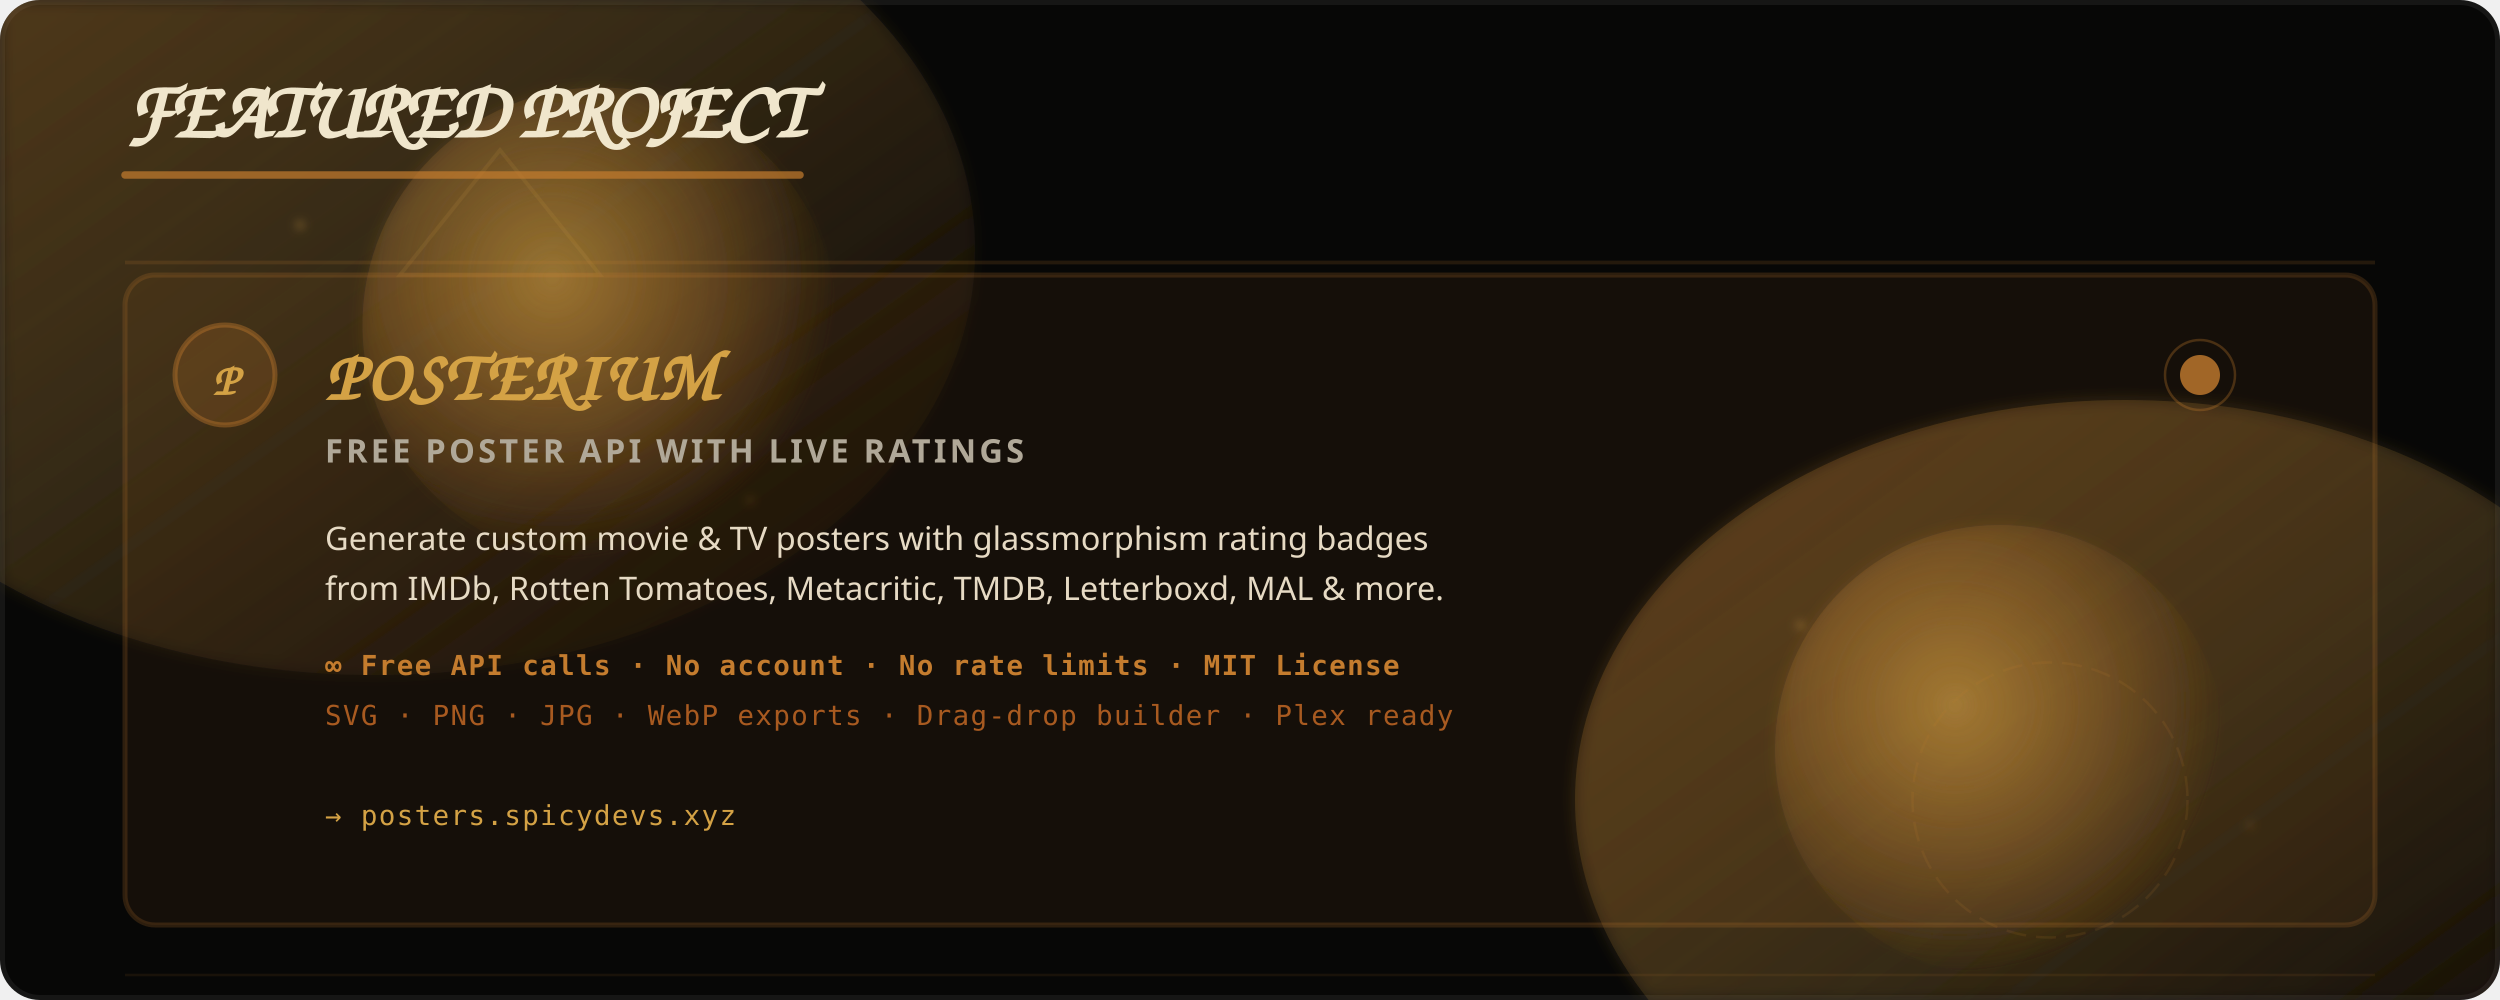
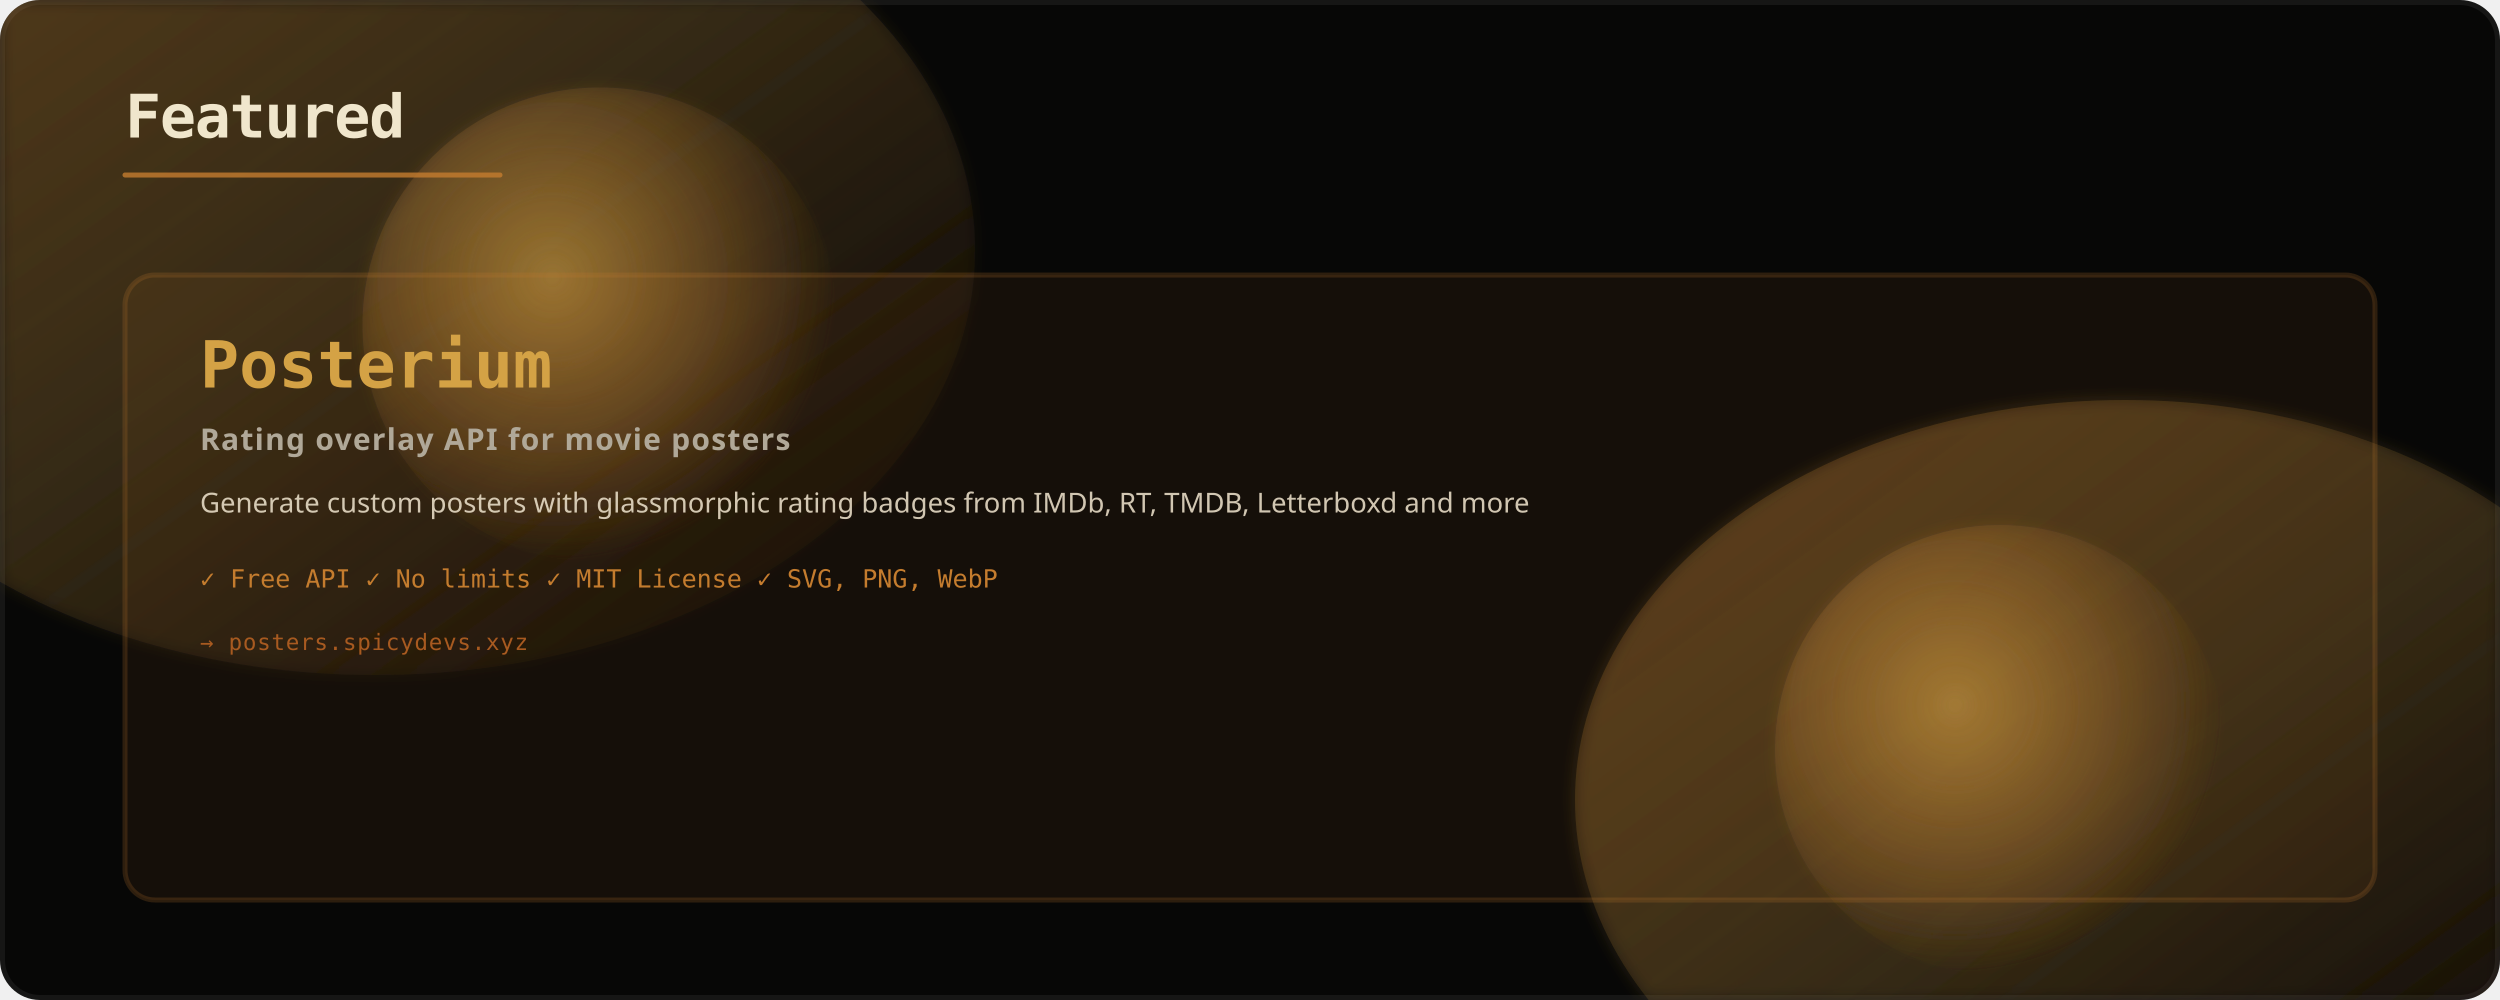
- <svg xmlns="http://www.w3.org/2000/svg" width="1000" height="400" viewBox="0 0 1000 400" role="img" aria-label="Featured Project">
+ <svg xmlns="http://www.w3.org/2000/svg" width="1000" height="400" viewBox="0 0 1000 400">
  <defs>
-     <linearGradient id="posteriumFlow" x1="0%" y1="0%" x2="100%" y2="100%">
+     <linearGradient id="refPosterFlow" x1="0%" y1="0%" x2="100%" y2="100%">
      <stop offset="0%" stop-color="#c47c2e" stop-opacity="0.25" />
      <stop offset="50%" stop-color="#d4a245" stop-opacity="0.12" />
      <stop offset="100%" stop-color="#a85a20" stop-opacity="0" />
    </linearGradient>
-     <radialGradient id="posteriumPulse" cx="40%" cy="40%" r="60%">
+     <radialGradient id="refPosterPulse" cx="40%" cy="40%" r="60%">
      <stop offset="0%" stop-color="#d4a245" stop-opacity="0.4" />
      <stop offset="100%" stop-color="#c47c2e" stop-opacity="0" />
    </radialGradient>
-     <filter id="posteriumGlow">
+     <filter id="refPosterGlow">
      <feGaussianBlur stdDeviation="3" result="b" />
      <feMerge>
        <feMergeNode in="b" />
        <feMergeNode in="SourceGraphic" />
      </feMerge>
    </filter>
-     <filter id="posteriumSharp">
-       <feGaussianBlur stdDeviation="2" />
-     </filter>
-     <clipPath id="posteriumClip">
+     <clipPath id="refPosterClip">
      <rect width="1000" height="400" rx="16" />
    </clipPath>
-     <style>
-       @keyframes fadeInUp {
-         0% { opacity: 0; transform: translateY(10px); }
-         100% { opacity: 1; transform: translateY(0); }
-       }
-       
-       @keyframes slideInLeft {
-         0% { opacity: 0; transform: translateX(-15px); }
-         100% { opacity: 1; transform: translateX(0); }
-       }
-       
-       .p-title { animation: fadeInUp 0.8s ease-out 0.3s both; }
-       .p-line { animation: slideInLeft 0.8s ease-out 0.5s both; }
-       .p-card { animation: slideInLeft 0.9s ease-out 0.6s both; }
-       .p-badge { animation: fadeInUp 0.7s ease-out 0.8s both; }
-       .p-heading { animation: fadeInUp 0.7s ease-out 0.95s both; }
-       .p-desc-1 { animation: fadeInUp 0.7s ease-out 1.1s both; }
-       .p-desc-2 { animation: fadeInUp 0.7s ease-out 1.2s both; }
-       .p-features { animation: fadeInUp 0.7s ease-out 1.3s both; }
-       .p-link { animation: fadeInUp 0.7s ease-out 1.45s both; }
-     </style>
+     <style>@keyframes refCardSlide {0% {opacity:0;transform:translateX(-15px)} 100% {opacity:1;transform:translateX(0)}}</style>
  </defs>
  <rect width="1000" height="400" rx="16" fill="#070706" />
-   <rect x="1" y="1" width="998" height="398" rx="15" fill="none" stroke="#ffffff" stroke-opacity="0.06" stroke-width="2" />
-   <g clip-path="url(#posteriumClip)">
-     <ellipse cx="150" cy="100" rx="240" ry="170" fill="url(#posteriumFlow)" filter="url(#posteriumGlow)">
+   <rect x="1" y="1" width="998" height="398" rx="15" fill="none" stroke="rgba(255,255,255,0.06)" stroke-width="2" />
+   <g clip-path="url(#refPosterClip)">
+     <ellipse cx="150" cy="100" rx="240" ry="170" fill="url(#refPosterFlow)" filter="url(#refPosterGlow)">
      <animate attributeName="opacity" values="0.25;0.5;0.25" dur="8s" repeatCount="indefinite" />
    </ellipse>
-     <ellipse cx="850" cy="320" rx="220" ry="160" fill="url(#posteriumFlow)" filter="url(#posteriumGlow)">
+     <ellipse cx="850" cy="320" rx="220" ry="160" fill="url(#refPosterFlow)" filter="url(#refPosterGlow)">
      <animate attributeName="opacity" values="0.2;0.45;0.2" dur="9s" repeatCount="indefinite" />
    </ellipse>
-     <circle cx="240" cy="130" r="95" fill="url(#posteriumPulse)" filter="url(#posteriumGlow)">
+     <circle cx="240" cy="130" r="95" fill="url(#refPosterPulse)" filter="url(#refPosterGlow)">
      <animate attributeName="r" values="95;135;95" dur="6.5s" repeatCount="indefinite" />
      <animate attributeName="opacity" values="0.3;0.5;0.3" dur="6.5s" repeatCount="indefinite" />
    </circle>
-     <circle cx="800" cy="300" r="90" fill="url(#posteriumPulse)" filter="url(#posteriumGlow)">
+     <circle cx="800" cy="300" r="90" fill="url(#refPosterPulse)" filter="url(#refPosterGlow)">
      <animate attributeName="r" values="90;130;90" dur="7.5s" repeatCount="indefinite" />
      <animate attributeName="opacity" values="0.25;0.45;0.25" dur="7.5s" repeatCount="indefinite" />
    </circle>
-     <g filter="url(#posteriumSharp)" opacity="0.5">
-       <circle cx="120" cy="90" r="1.5" fill="#d4a245">
-         <animate attributeName="cy" values="90;55;90" dur="5s" repeatCount="indefinite" />
-         <animate attributeName="opacity" values="0.2;0.7;0.2" dur="5s" repeatCount="indefinite" />
-       </circle>
-       <circle cx="300" cy="200" r="1" fill="#c47c2e">
-         <animate attributeName="cy" values="200;155;200" dur="6s" repeatCount="indefinite" />
-         <animate attributeName="opacity" values="0.3;0.8;0.3" dur="6s" repeatCount="indefinite" />
-       </circle>
-       <circle cx="720" cy="250" r="1.5" fill="#d4a245">
-         <animate attributeName="cy" values="250;200;250" dur="6.5s" repeatCount="indefinite" />
-         <animate attributeName="opacity" values="0.25;0.6;0.25" dur="6.5s" repeatCount="indefinite" />
-       </circle>
-       <circle cx="900" cy="330" r="1" fill="#c47c2e">
-         <animate attributeName="cy" values="330;280;330" dur="7s" repeatCount="indefinite" />
-         <animate attributeName="opacity" values="0.4;0.8;0.4" dur="7s" repeatCount="indefinite" />
-       </circle>
+     <g style="animation: refCardSlide 0.8s ease-out;">
+       <text x="50" y="55" font-family="'Space Mono', monospace" font-size="24" font-weight="700" fill="#f0e6cc" letter-spacing="-0.5px">Featured</text>
+       <line x1="50" y1="70" x2="200" y2="70" stroke="#c47c2e" stroke-width="2" opacity="0.8" stroke-linecap="round" />
    </g>
-     <g opacity="0.12">
-       <polygon points="200,60 240,110 160,110" fill="none" stroke="#d4a245" stroke-width="1.5">
-         <animateTransform attributeName="transform" type="rotate" from="0 200 90" to="360 200 90" dur="8s" repeatCount="indefinite" />
-       </polygon>
-       <circle cx="820" cy="320" r="55" fill="none" stroke="#c47c2e" stroke-width="1" stroke-dasharray="8,4">
-         <animate attributeName="stroke-dashoffset" values="0;12" dur="2s" repeatCount="indefinite" />
-       </circle>
+     <g style="animation: refCardSlide 0.8s ease-out 0.15s both;">
+       <rect x="50" y="110" width="900" height="250" rx="12" fill="rgba(196,124,46,0.08)" stroke="rgba(196,124,46,0.2)" stroke-width="2" />
+       <text x="80" y="155" font-family="'Space Mono', monospace" font-size="26" font-weight="700" fill="#d4a245">Posterium</text>
+       <text x="80" y="180" font-family="'Outfit', sans-serif" font-size="12" font-weight="600" fill="#b0a898" letter-spacing="0.5px">Rating overlay API for movie posters</text>
+       <text x="80" y="205" font-family="'Outfit', sans-serif" font-size="11" font-weight="400" fill="#e6dac4" opacity="0.9">Generate custom posters with glassmorphic rating badges from IMDb, RT, TMDB, Letterboxd and more</text>
+       <text x="80" y="235" font-family="'Space Mono', monospace" font-size="10" fill="#c47c2e">✓ Free API  ✓ No limits  ✓ MIT License  ✓ SVG, PNG, WebP</text>
+       <text x="80" y="260" font-family="'Space Mono', monospace" font-size="9" fill="#a85a20" letter-spacing="0.3px">→ posters.spicydevs.xyz</text>
    </g>
-     <g>
-       <text class="p-title" x="50" y="55" font-family="Bebas Neue, cursive" font-size="32" font-weight="700" fill="#f0e6cc" letter-spacing="-1">
-         FEATURED PROJECT
-       </text>
-       <line class="p-line" x1="50" y1="70" x2="320" y2="70" stroke="#c47c2e" stroke-width="3" opacity="0.7" stroke-linecap="round" />
-     </g>
-     <g>
-       <a href="https://posters.spicydevs.xyz/" target="_blank" rel="noopener noreferrer">
-         <rect class="p-card" x="50" y="110" width="900" height="260" rx="12" fill="rgba(196,124,46,0.08)" stroke="rgba(196,124,46,0.2)" stroke-width="2" />
-         <line class="p-card" x1="50" y1="105" x2="950" y2="105" stroke="rgba(196,124,46,0.3)" stroke-width="1.5" opacity="0.5">
-           <animate attributeName="stroke-width" values="1.5;2.5;1.5" dur="3s" repeatCount="indefinite" />
-         </line>
-         <circle class="p-badge" cx="90" cy="150" r="20" fill="rgba(196,124,46,0.2)" stroke="rgba(196,124,46,0.4)" stroke-width="2" />
-         <text class="p-badge" x="90" y="158" text-anchor="middle" font-family="Bebas Neue, cursive" font-size="18" font-weight="700" fill="#d4a245">P</text>
-         <text class="p-heading" x="130" y="160" font-family="Bebas Neue, cursive" font-size="28" font-weight="700" fill="#d4a245" letter-spacing="0.04em">POSTERIUM</text>
-         <text class="p-heading" x="130" y="185" font-family="Syne, sans-serif" font-size="13" fill="#b0a898" font-weight="600" letter-spacing="0.1em">FREE POSTER API WITH LIVE RATINGS</text>
-         <text class="p-desc-1" x="130" y="220" font-family="DM Sans, sans-serif" font-size="13" fill="#e6dac4">
-           Generate custom movie &amp; TV posters with glassmorphism rating badges
-         </text>
-         <text class="p-desc-2" x="130" y="240" font-family="DM Sans, sans-serif" font-size="13" fill="#e6dac4">
-           from IMDb, Rotten Tomatoes, Metacritic, TMDB, Letterboxd, MAL &amp; more.
-         </text>
-         <g class="p-features">
-           <text x="130" y="270" font-family="JetBrains Mono, monospace" font-size="11" fill="#c47c2e" font-weight="600" letter-spacing="0.05em">∞ Free API calls · No account · No rate limits · MIT License</text>
-           <text x="130" y="290" font-family="JetBrains Mono, monospace" font-size="11" fill="#a85a20" letter-spacing="0.05em">SVG · PNG · JPG · WebP exports · Drag-drop builder · Plex ready</text>
-         </g>
-         <text class="p-link" x="130" y="330" font-family="JetBrains Mono, monospace" font-size="11" fill="#d4a245" letter-spacing="0.05em">
-           → posters.spicydevs.xyz
-         </text>
-         <g transform="translate(880, 150)">
-           <circle cx="0" cy="0" r="8" fill="#c47c2e" opacity="0.8">
-             <animate attributeName="r" values="8;11;8" dur="2s" repeatCount="indefinite" />
-           </circle>
-           <circle cx="0" cy="0" r="14" fill="none" stroke="rgba(196,124,46,0.3)" stroke-width="1">
-             <animate attributeName="r" values="14;18;14" dur="2s" repeatCount="indefinite" />
-             <animate attributeName="opacity" values="0.5;0.1;0.5" dur="2s" repeatCount="indefinite" />
-           </circle>
-         </g>
-       </a>
-     </g>
-     <line x1="50" y1="390" x2="950" y2="390" stroke="rgba(196,124,46,0.1)" stroke-width="1" />
  </g>
</svg>
